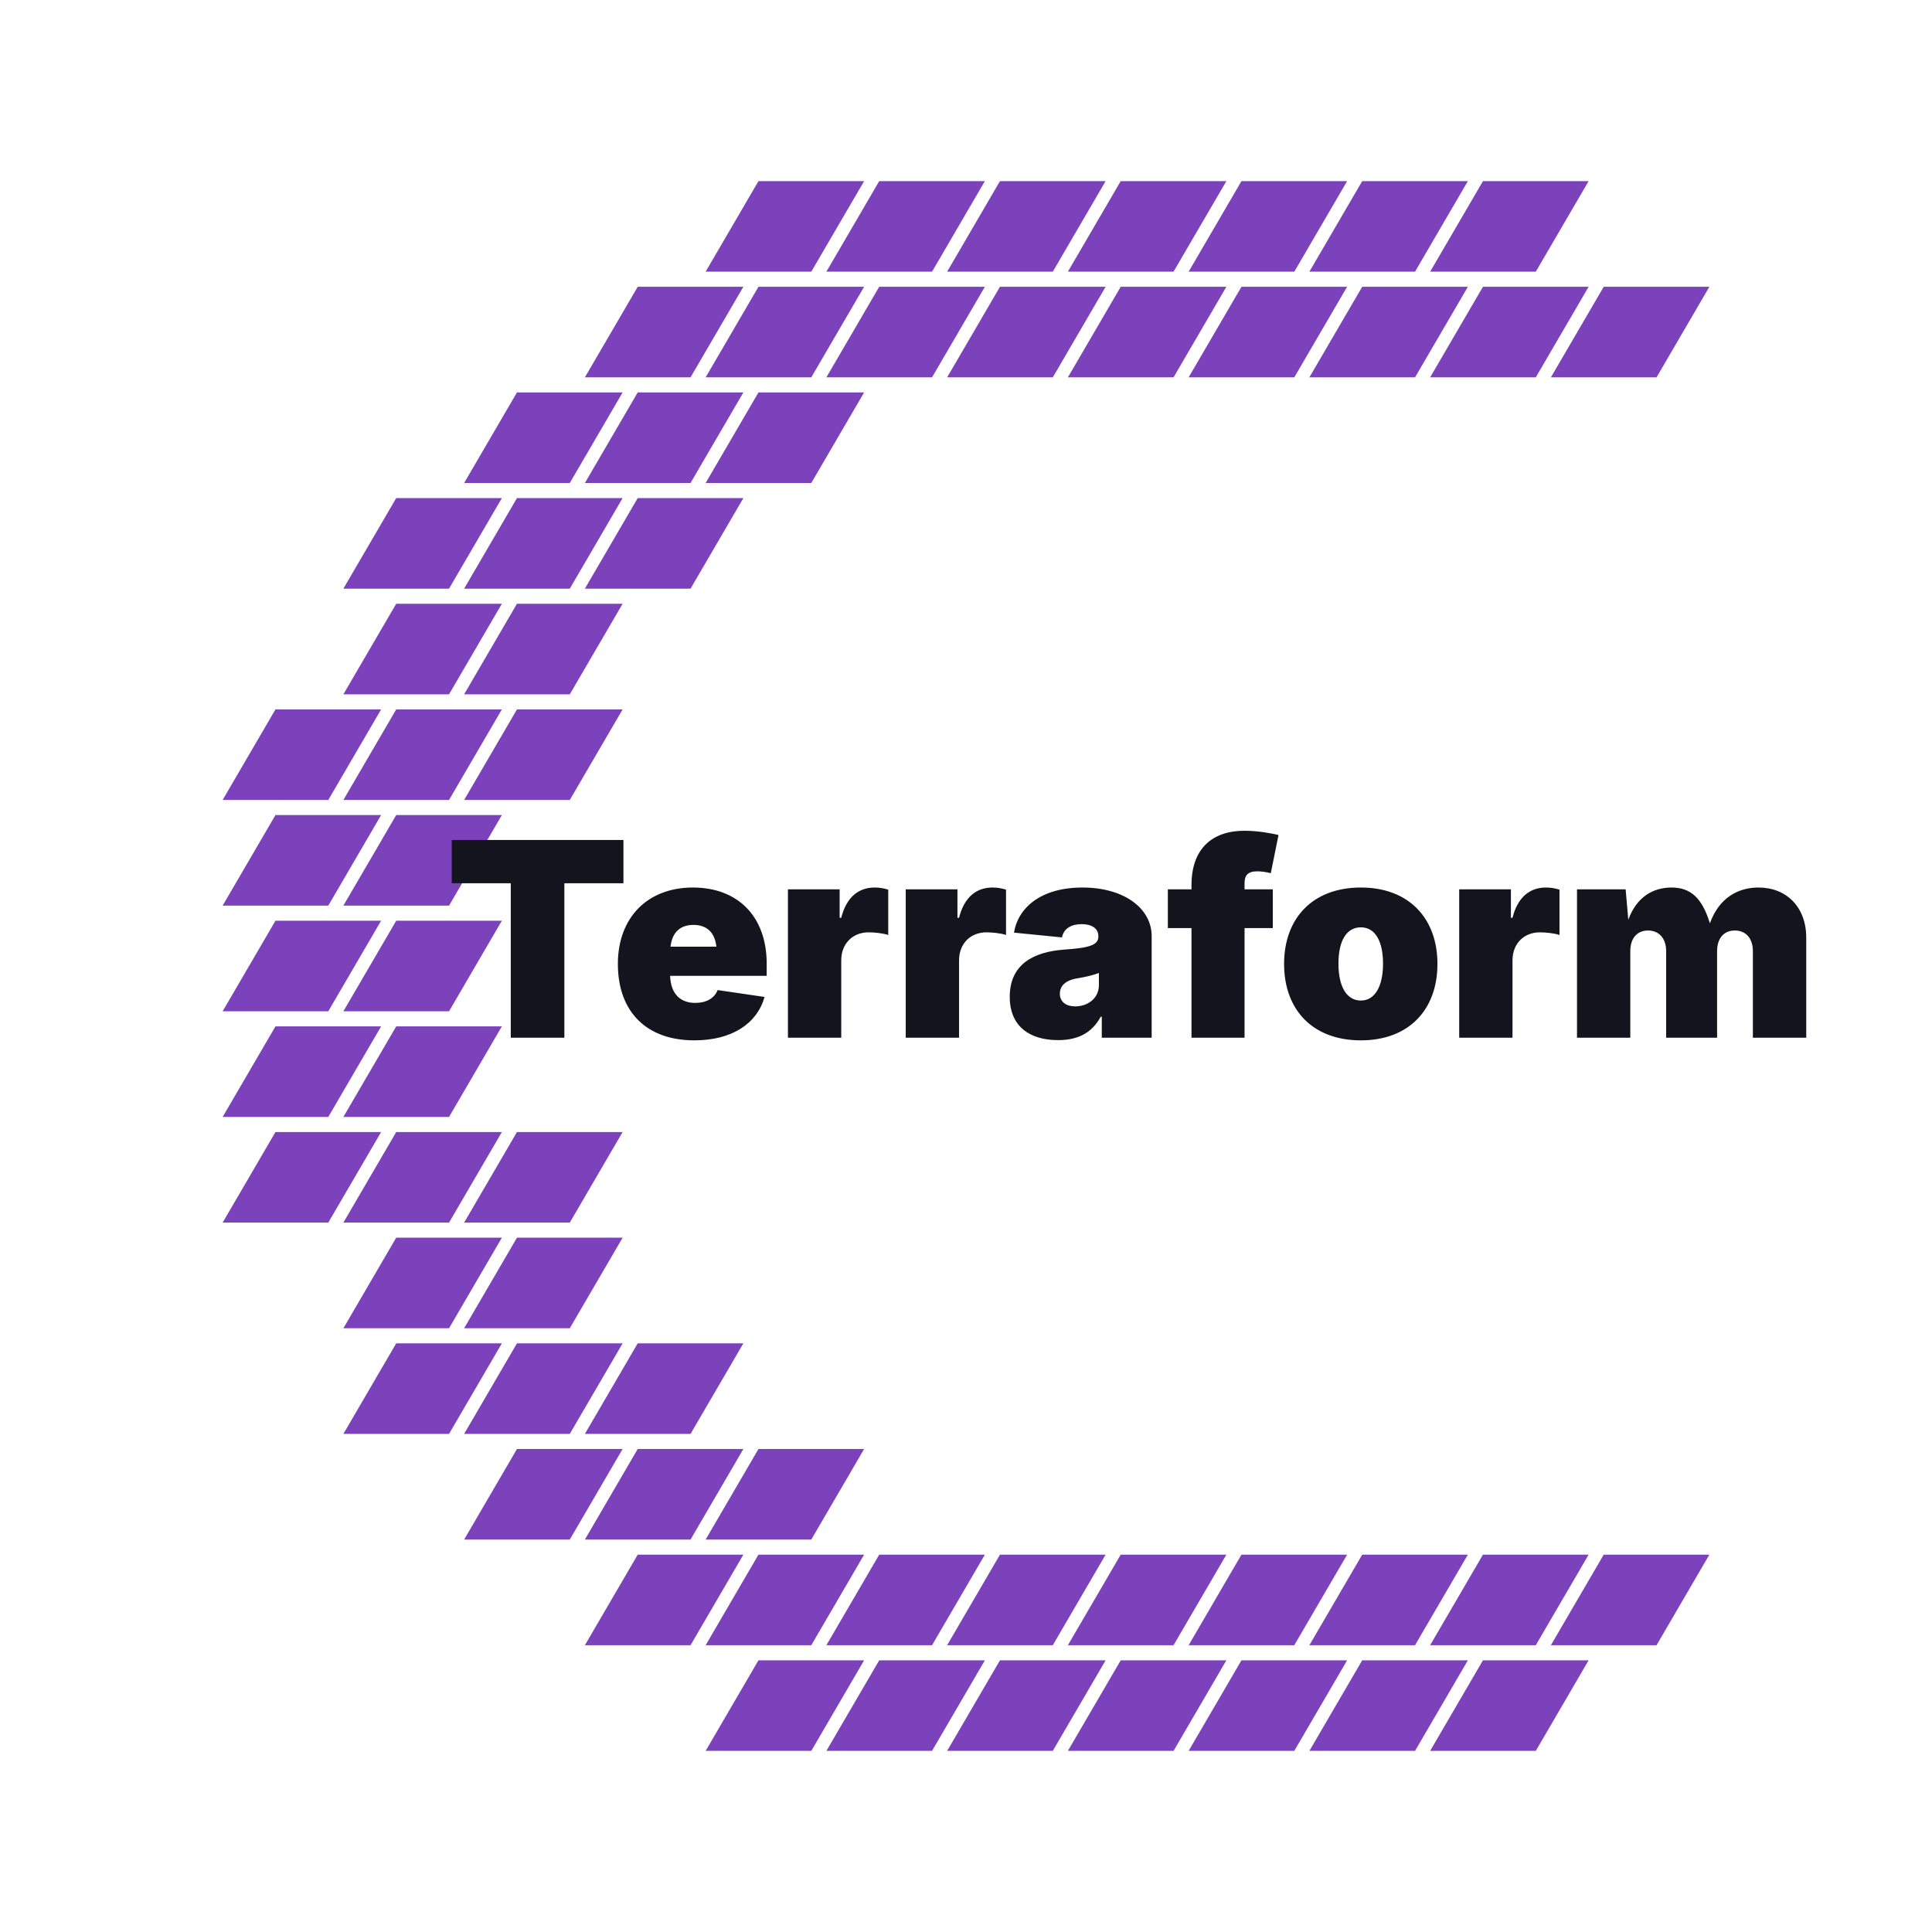
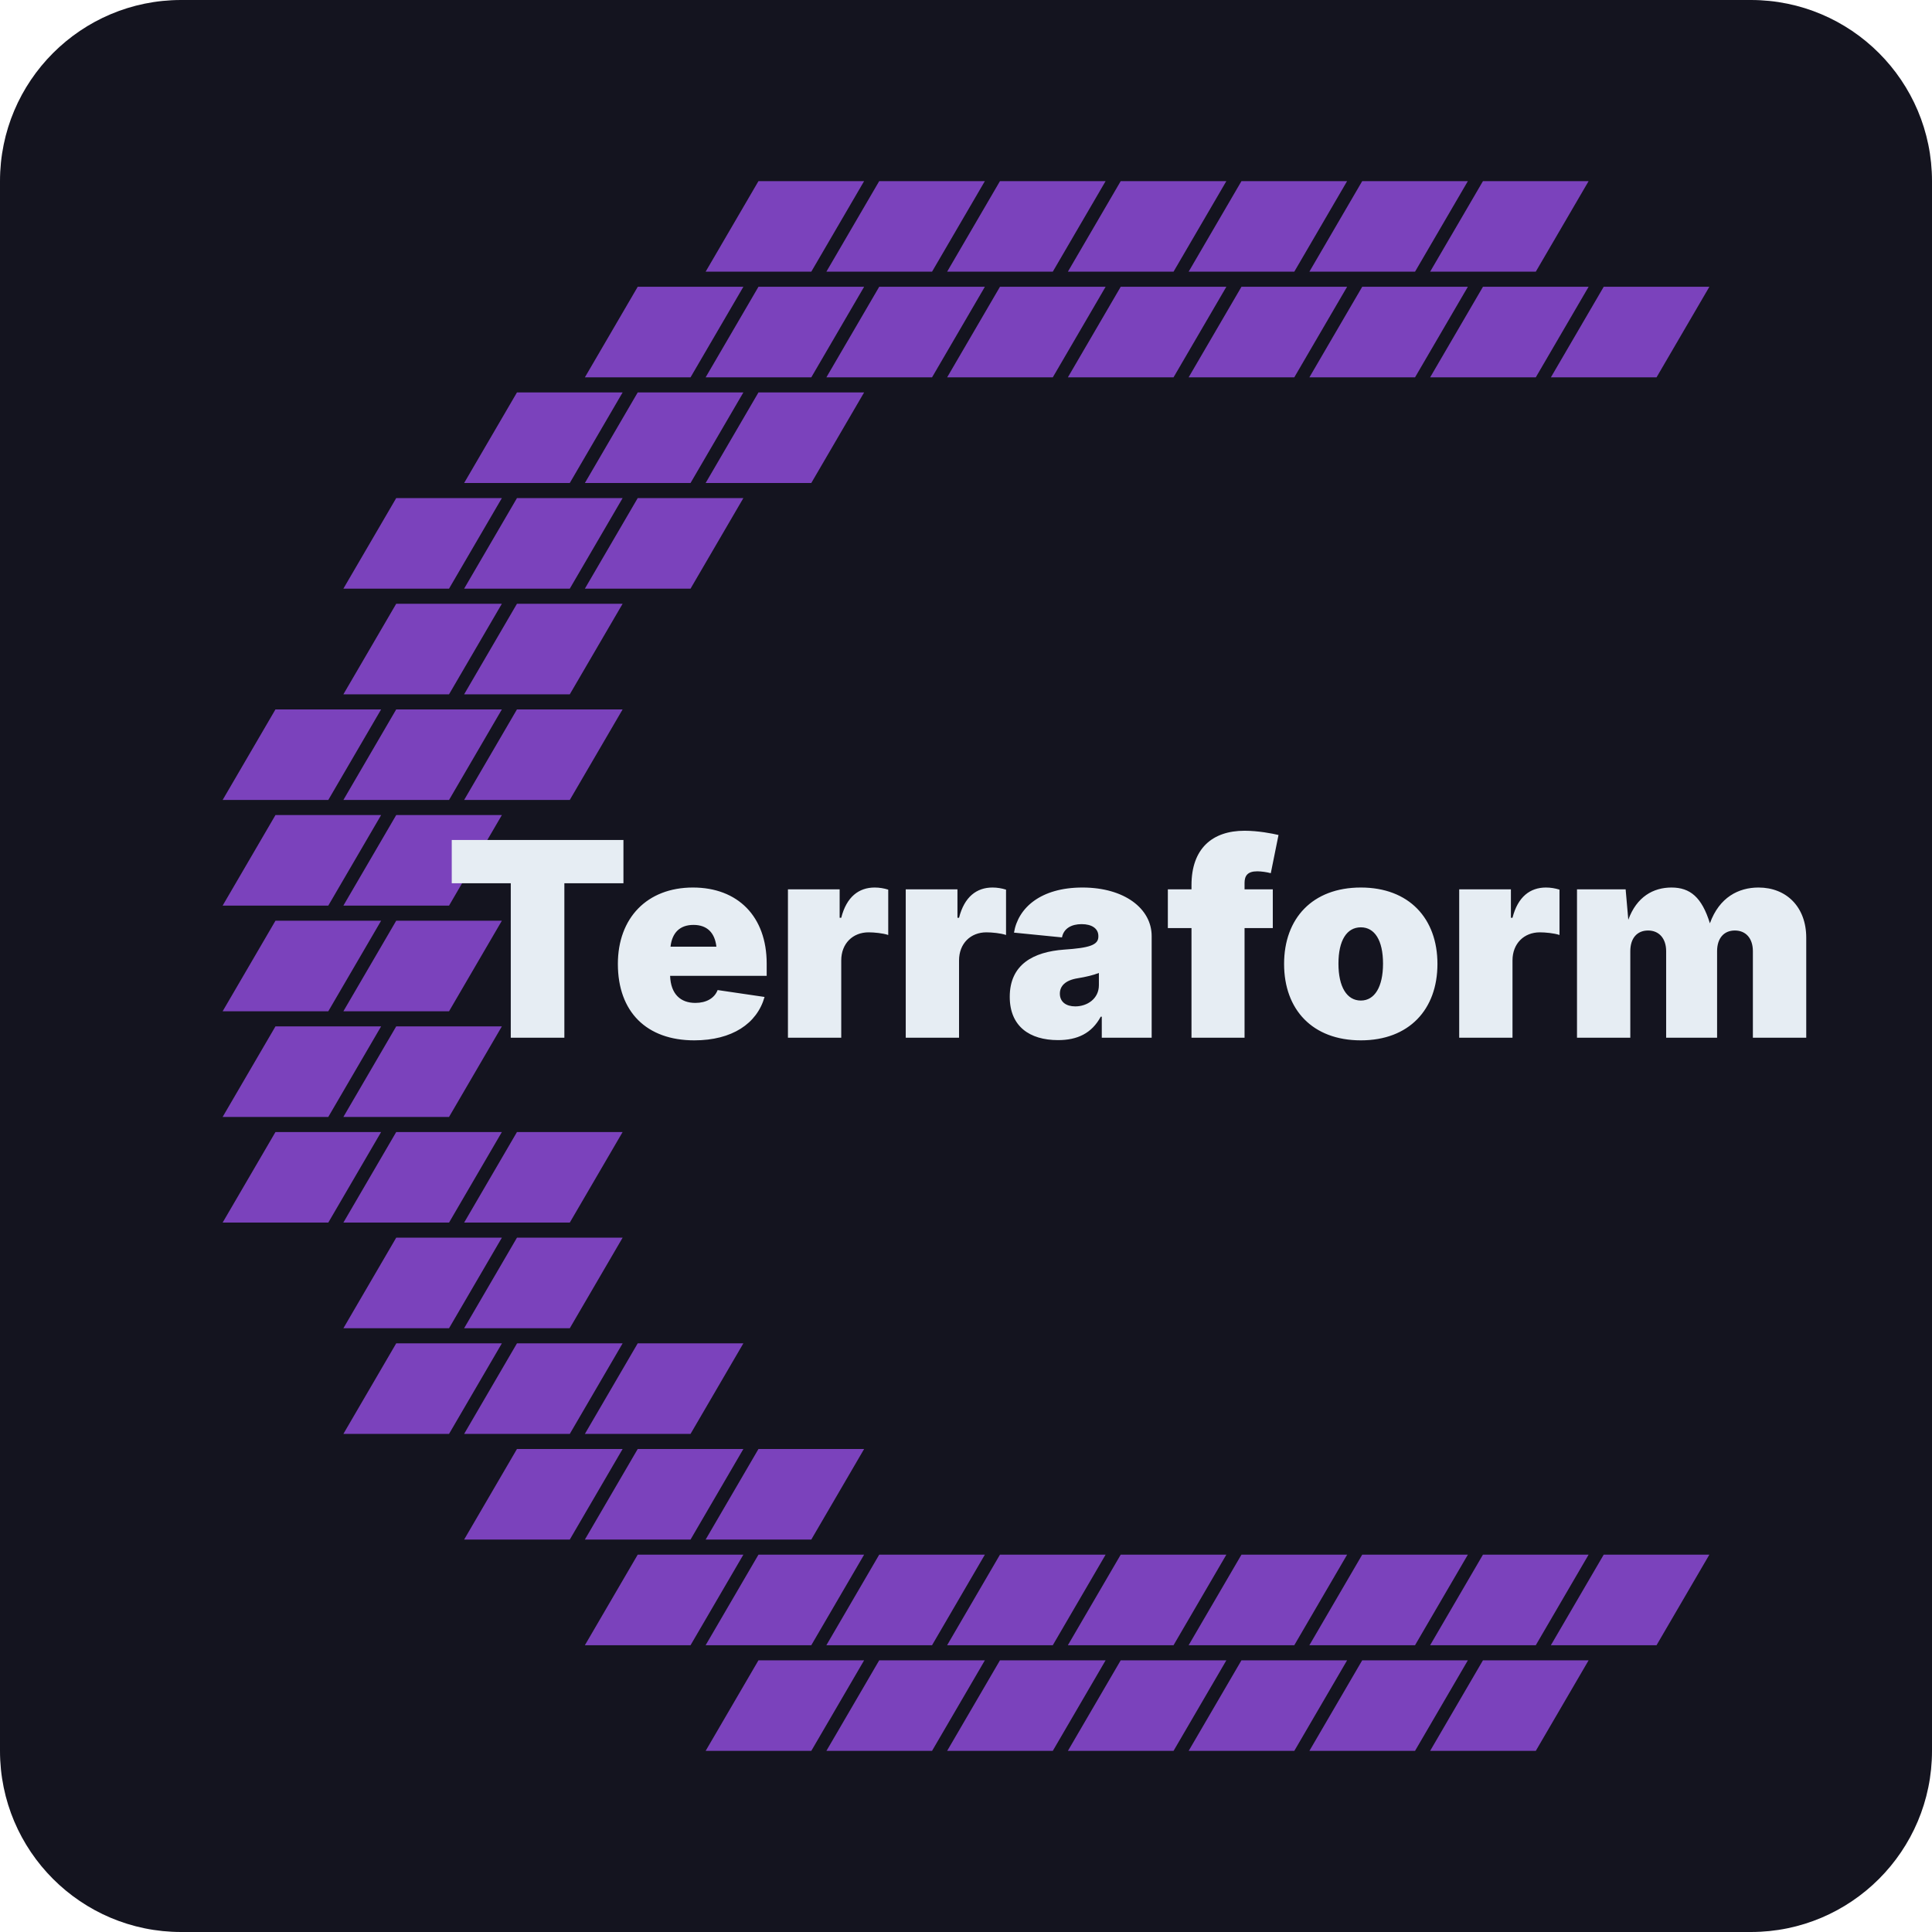
<svg xmlns="http://www.w3.org/2000/svg" viewBox="0 0 512 512">
+   <rect width="512" height="512" rx="48" fill="#14141F" />
  <polygon points="187,72 215,72 229,48 201,48" fill="#7B42BC" />
  <polygon points="219,72 247,72 261,48 233,48" fill="#7B42BC" />
  <polygon points="251,72 279,72 293,48 265,48" fill="#7B42BC" />
  <polygon points="283,72 311,72 325,48 297,48" fill="#7B42BC" />
  <polygon points="315,72 343,72 357,48 329,48" fill="#7B42BC" />
  <polygon points="347,72 375,72 389,48 361,48" fill="#7B42BC" />
  <polygon points="379,72 407,72 421,48 393,48" fill="#7B42BC" />
  <polygon points="155,100 183,100 197,76 169,76" fill="#7B42BC" />
  <polygon points="187,100 215,100 229,76 201,76" fill="#7B42BC" />
  <polygon points="219,100 247,100 261,76 233,76" fill="#7B42BC" />
  <polygon points="251,100 279,100 293,76 265,76" fill="#7B42BC" />
  <polygon points="283,100 311,100 325,76 297,76" fill="#7B42BC" />
  <polygon points="315,100 343,100 357,76 329,76" fill="#7B42BC" />
  <polygon points="347,100 375,100 389,76 361,76" fill="#7B42BC" />
  <polygon points="379,100 407,100 421,76 393,76" fill="#7B42BC" />
  <polygon points="411,100 439,100 453,76 425,76" fill="#7B42BC" />
  <polygon points="123,128 151,128 165,104 137,104" fill="#7B42BC" />
  <polygon points="155,128 183,128 197,104 169,104" fill="#7B42BC" />
  <polygon points="187,128 215,128 229,104 201,104" fill="#7B42BC" />
  <polygon points="91,156 119,156 133,132 105,132" fill="#7B42BC" />
  <polygon points="123,156 151,156 165,132 137,132" fill="#7B42BC" />
  <polygon points="155,156 183,156 197,132 169,132" fill="#7B42BC" />
  <polygon points="91,184 119,184 133,160 105,160" fill="#7B42BC" />
  <polygon points="123,184 151,184 165,160 137,160" fill="#7B42BC" />
  <polygon points="59,212 87,212 101,188 73,188" fill="#7B42BC" />
  <polygon points="91,212 119,212 133,188 105,188" fill="#7B42BC" />
  <polygon points="123,212 151,212 165,188 137,188" fill="#7B42BC" />
  <polygon points="59,240 87,240 101,216 73,216" fill="#7B42BC" />
  <polygon points="91,240 119,240 133,216 105,216" fill="#7B42BC" />
  <polygon points="59,268 87,268 101,244 73,244" fill="#7B42BC" />
  <polygon points="91,268 119,268 133,244 105,244" fill="#7B42BC" />
  <polygon points="59,296 87,296 101,272 73,272" fill="#7B42BC" />
  <polygon points="91,296 119,296 133,272 105,272" fill="#7B42BC" />
  <polygon points="59,324 87,324 101,300 73,300" fill="#7B42BC" />
  <polygon points="91,324 119,324 133,300 105,300" fill="#7B42BC" />
  <polygon points="123,324 151,324 165,300 137,300" fill="#7B42BC" />
  <polygon points="91,352 119,352 133,328 105,328" fill="#7B42BC" />
  <polygon points="123,352 151,352 165,328 137,328" fill="#7B42BC" />
  <polygon points="91,380 119,380 133,356 105,356" fill="#7B42BC" />
  <polygon points="123,380 151,380 165,356 137,356" fill="#7B42BC" />
  <polygon points="155,380 183,380 197,356 169,356" fill="#7B42BC" />
  <polygon points="123,408 151,408 165,384 137,384" fill="#7B42BC" />
  <polygon points="155,408 183,408 197,384 169,384" fill="#7B42BC" />
  <polygon points="187,408 215,408 229,384 201,384" fill="#7B42BC" />
  <polygon points="155,436 183,436 197,412 169,412" fill="#7B42BC" />
  <polygon points="187,436 215,436 229,412 201,412" fill="#7B42BC" />
  <polygon points="219,436 247,436 261,412 233,412" fill="#7B42BC" />
  <polygon points="251,436 279,436 293,412 265,412" fill="#7B42BC" />
  <polygon points="283,436 311,436 325,412 297,412" fill="#7B42BC" />
  <polygon points="315,436 343,436 357,412 329,412" fill="#7B42BC" />
  <polygon points="347,436 375,436 389,412 361,412" fill="#7B42BC" />
  <polygon points="379,436 407,436 421,412 393,412" fill="#7B42BC" />
  <polygon points="411,436 439,436 453,412 425,412" fill="#7B42BC" />
  <polygon points="187,464 215,464 229,440 201,440" fill="#7B42BC" />
  <polygon points="219,464 247,464 261,440 233,440" fill="#7B42BC" />
  <polygon points="251,464 279,464 293,440 265,440" fill="#7B42BC" />
  <polygon points="283,464 311,464 325,440 297,440" fill="#7B42BC" />
  <polygon points="315,464 343,464 357,440 329,440" fill="#7B42BC" />
  <polygon points="347,464 375,464 389,440 361,440" fill="#7B42BC" />
  <polygon points="379,464 407,464 421,440 393,440" fill="#7B42BC" />
-   <text x="300" y="275" text-anchor="middle" font-family="Inter, -apple-system, BlinkMacSystemFont, 'Segoe UI', Roboto, Helvetica, Arial, sans-serif" font-size="72" font-weight="900" letter-spacing="0" fill="#14141F">Terraform</text>
+   <text x="300" y="275" text-anchor="middle" font-family="Inter, -apple-system, BlinkMacSystemFont, 'Segoe UI', Roboto, Helvetica, Arial, sans-serif" font-size="72" font-weight="900" letter-spacing="0" fill="#E6EDF3">Terraform</text>
</svg>
